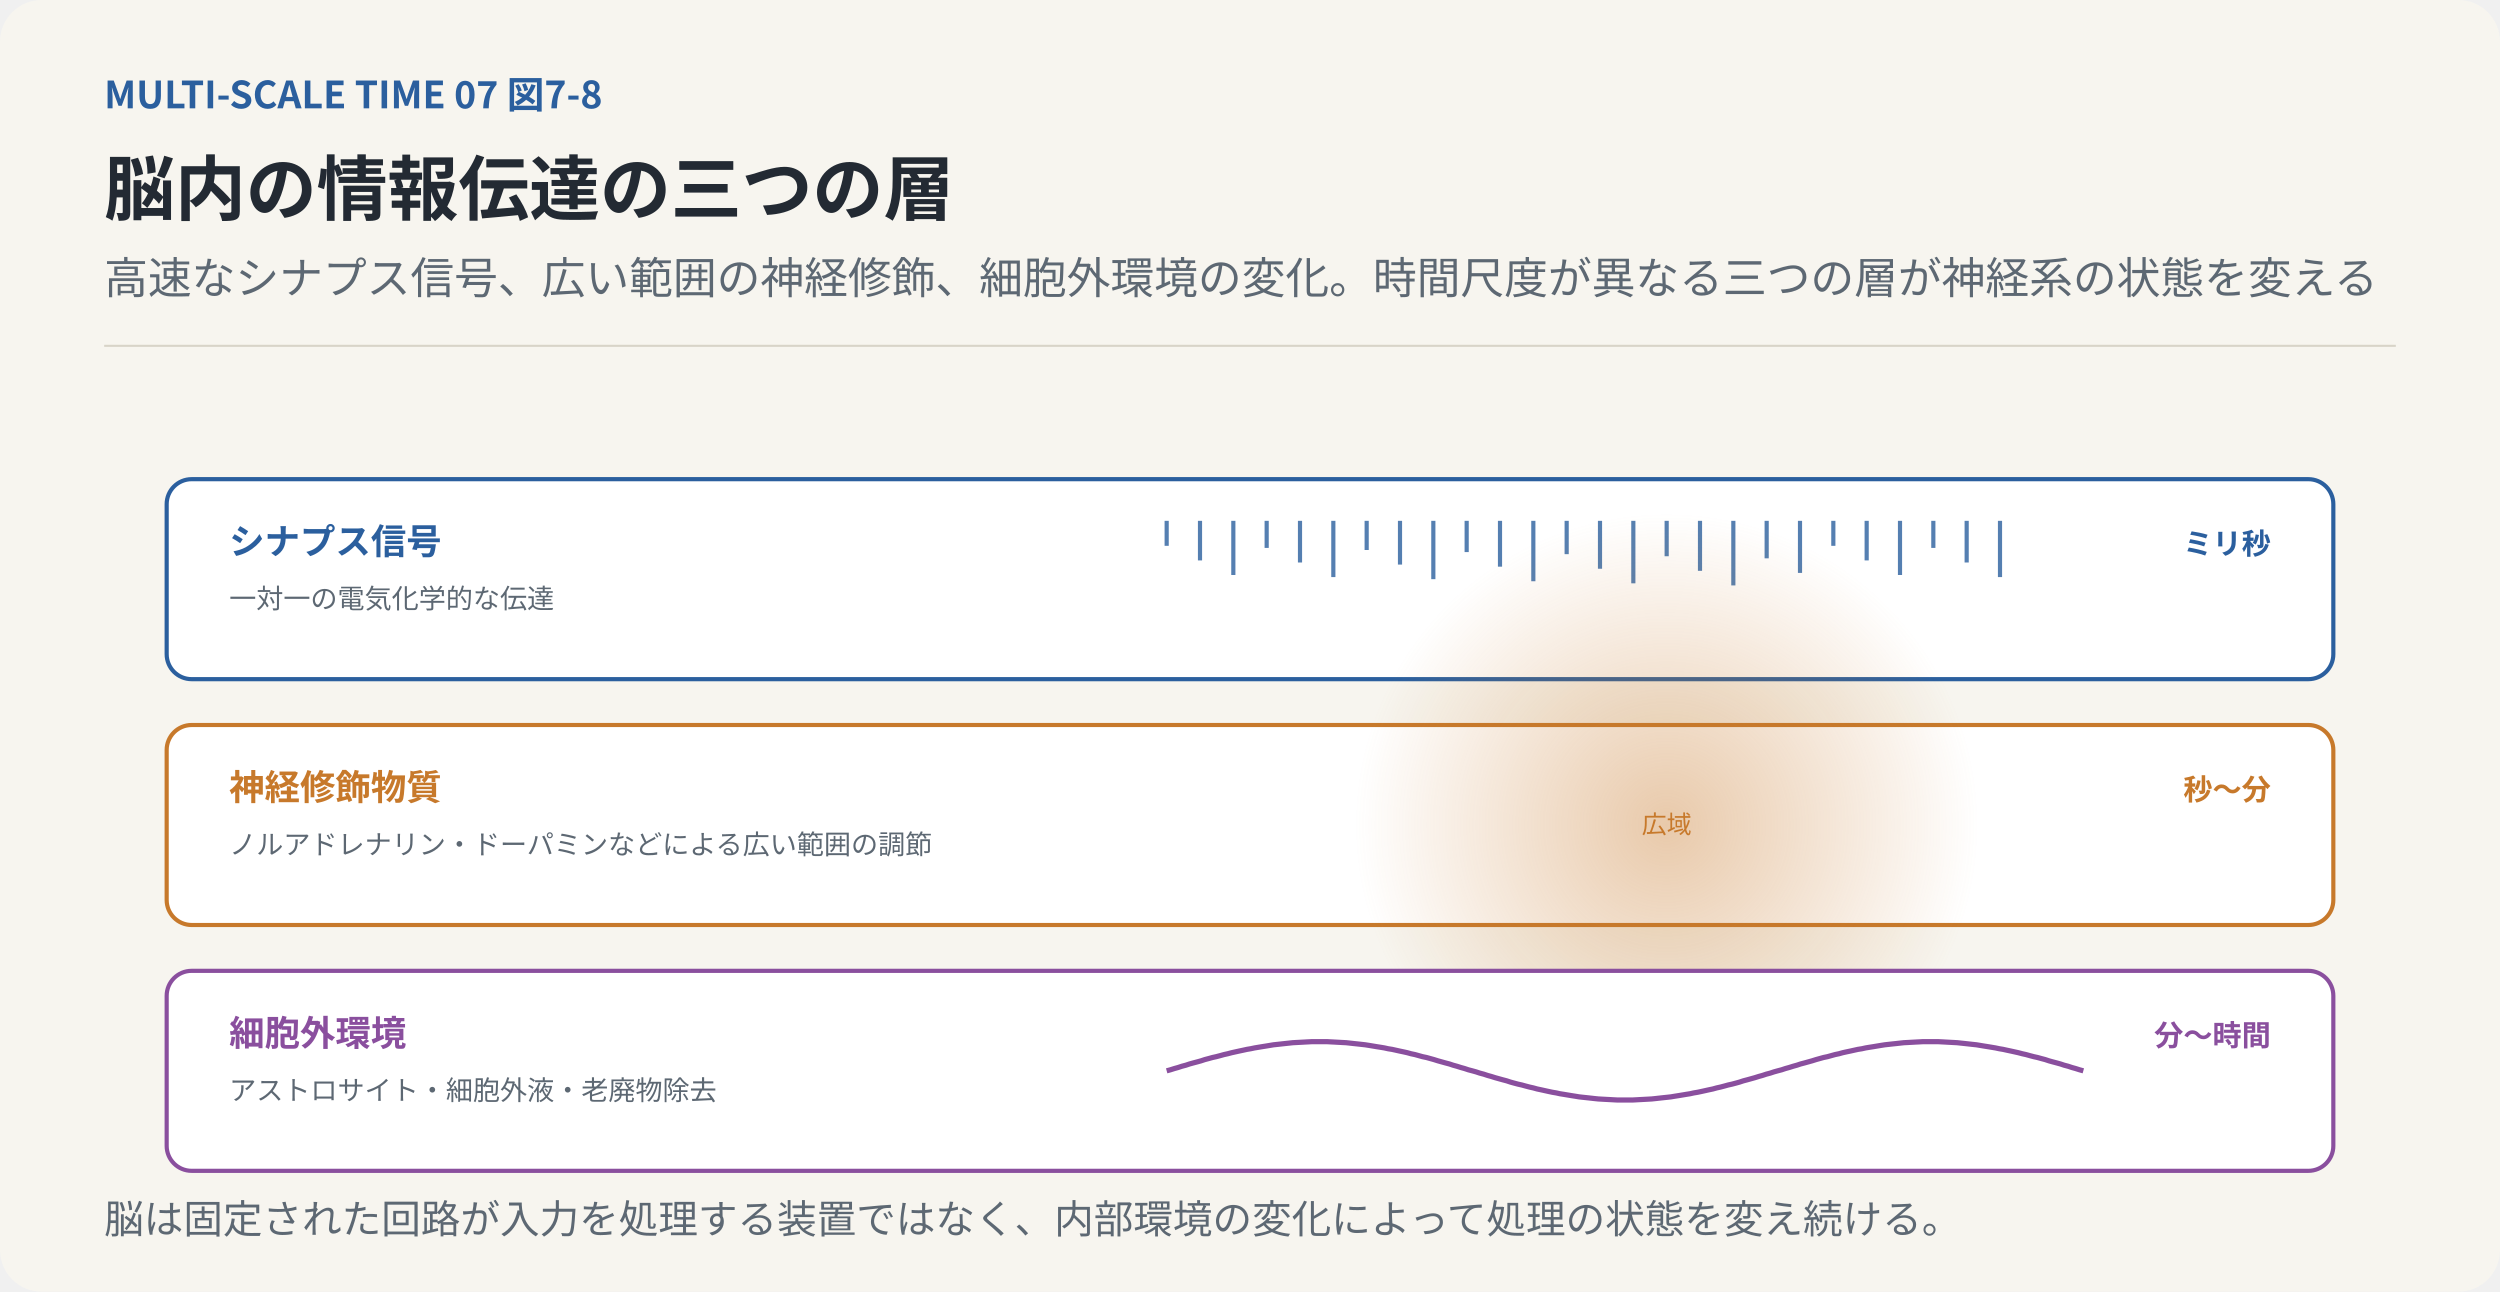
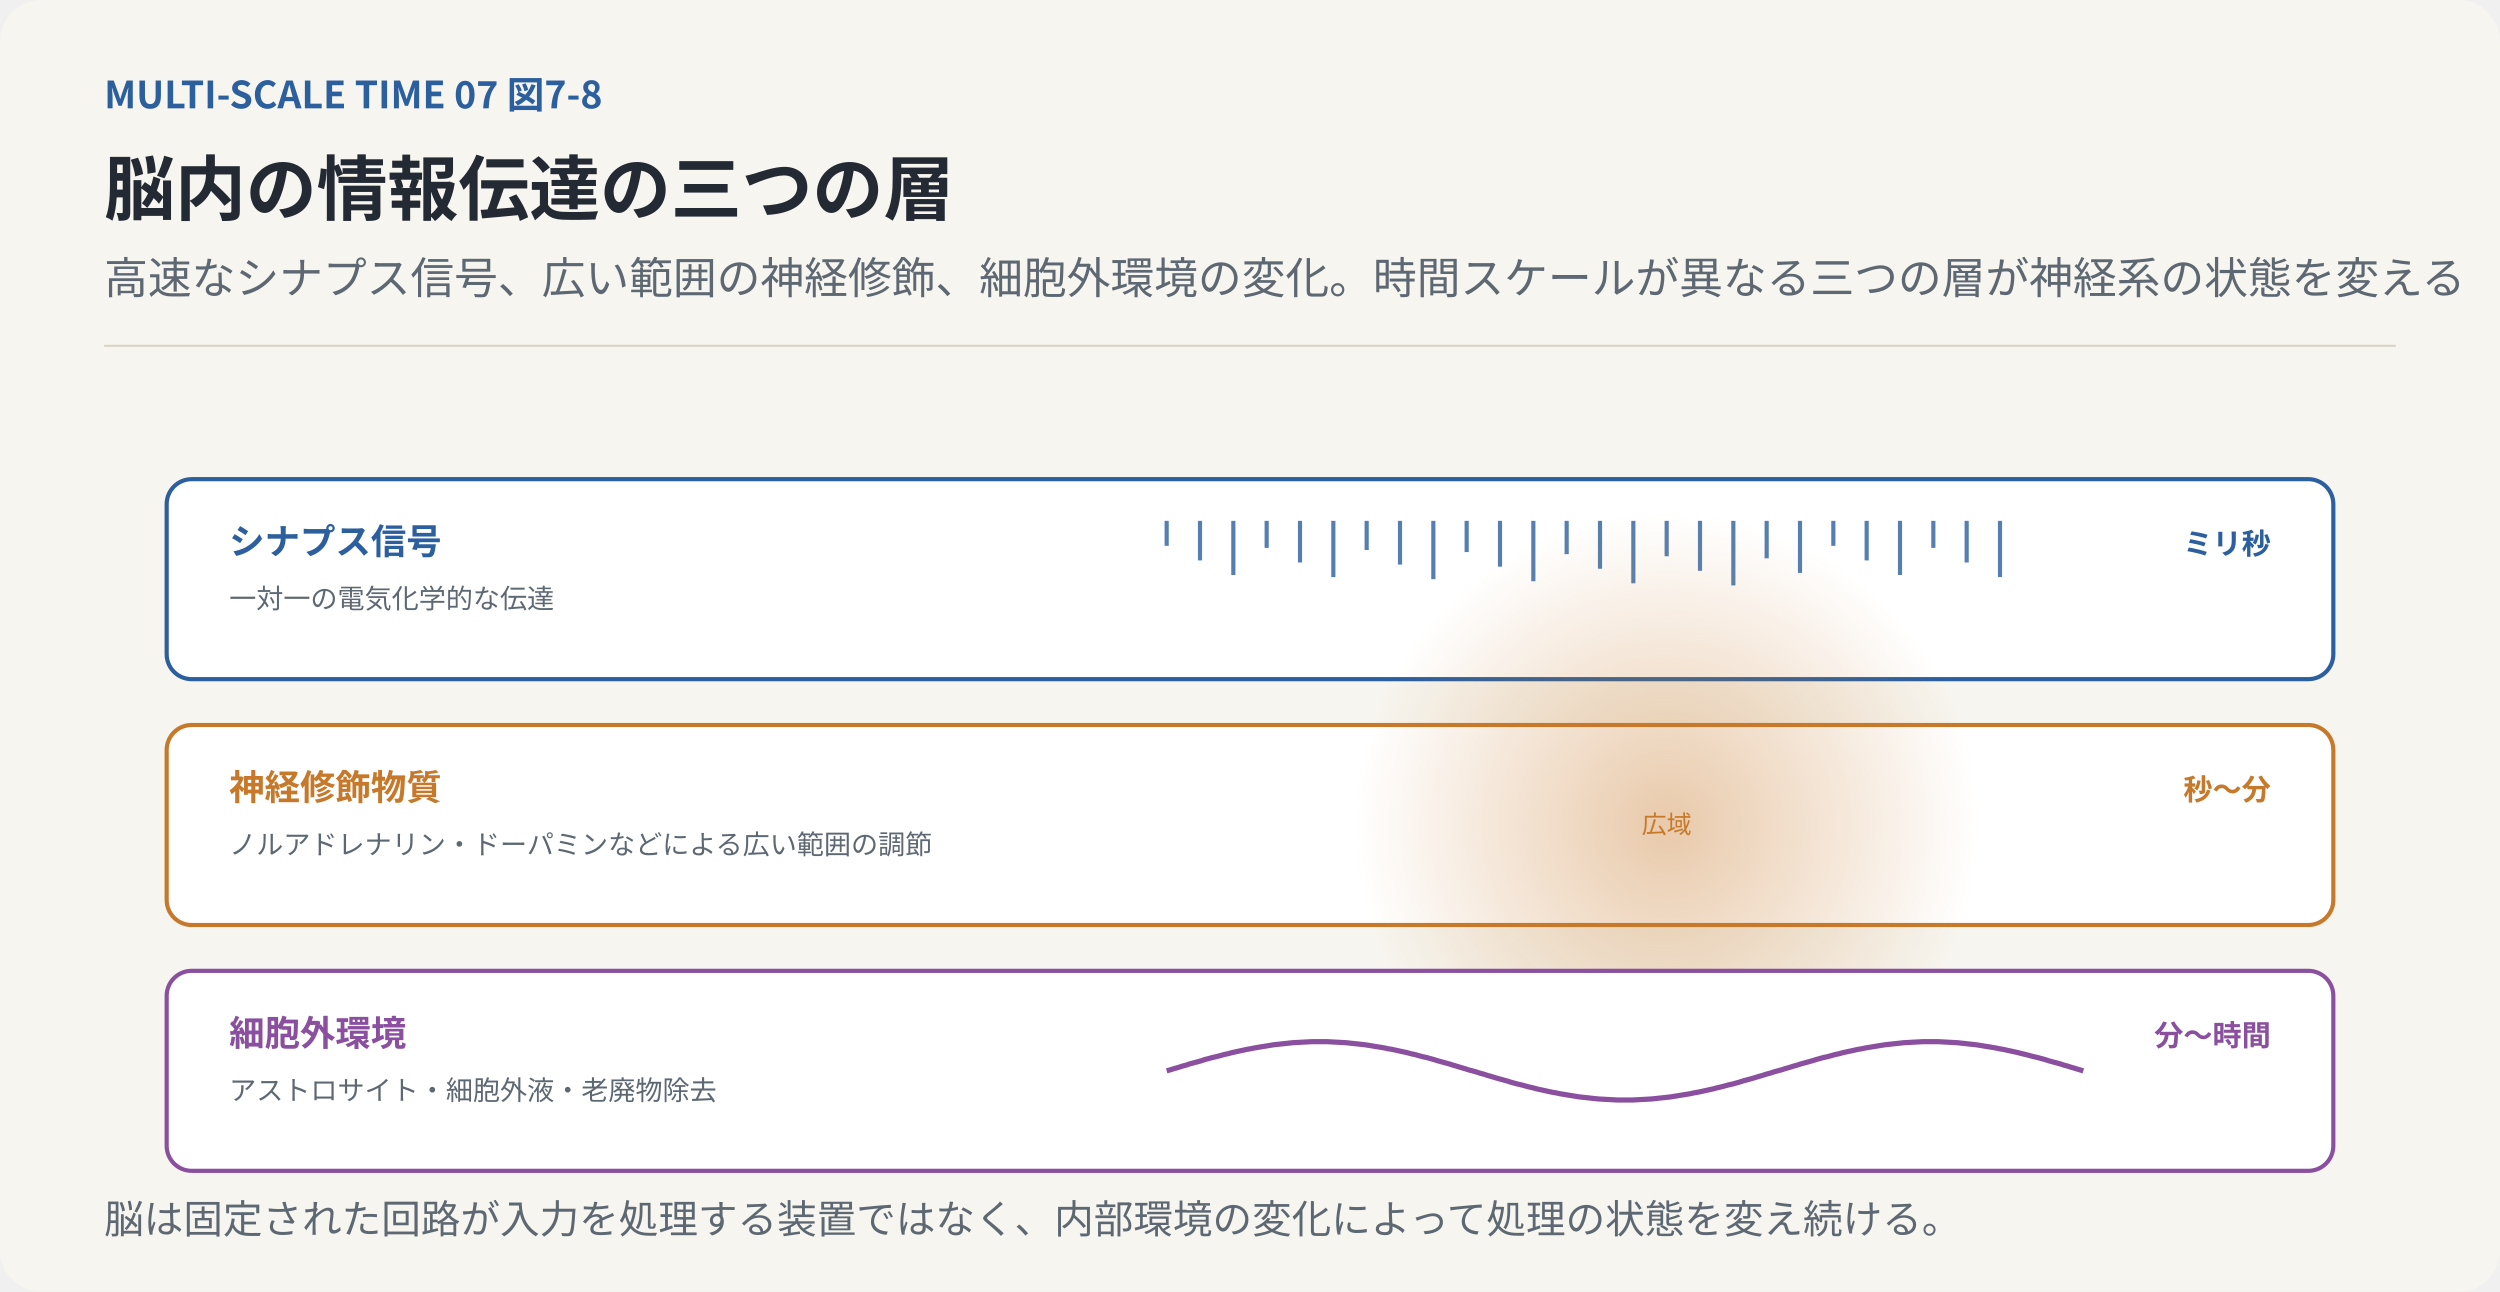
<svg xmlns="http://www.w3.org/2000/svg" width="1200" height="620" viewBox="0 0 1200 620" role="img" aria-labelledby="title desc">
  <defs>
    <marker id="arrow" markerWidth="10" markerHeight="10" refX="8" refY="5" orient="auto-start-reverse">
      <path d="M1,1 L9,5 L1,9" fill="none" stroke="#5d6873" stroke-width="1.4" />
    </marker>
    <marker id="arrow-blue" markerWidth="10" markerHeight="10" refX="8" refY="5" orient="auto-start-reverse">
      <path d="M1,1 L9,5 L1,9" fill="none" stroke="#2b5f9e" stroke-width="1.4" />
    </marker>
    <marker id="arrow-amber" markerWidth="10" markerHeight="10" refX="8" refY="5" orient="auto-start-reverse">
      <path d="M1,1 L9,5 L1,9" fill="none" stroke="#c7792b" stroke-width="1.4" />
    </marker>
    <marker id="arrow-teal" markerWidth="10" markerHeight="10" refX="8" refY="5" orient="auto-start-reverse">
      <path d="M1,1 L9,5 L1,9" fill="none" stroke="#2f8f83" stroke-width="1.4" />
    </marker>
    <radialGradient id="g07h-1">
      <stop offset="0" stop-color="#c7792b" stop-opacity="0.4" />
      <stop offset="0.55" stop-color="#c7792b" stop-opacity="0.18" />
      <stop offset="1" stop-color="#c7792b" stop-opacity="0" />
    </radialGradient>
  </defs>
  <rect width="1200" height="620" rx="20" fill="#f7f5ef" />
  <g font-family="system-ui, -apple-system, &quot;Hiragino Kaku Gothic ProN&quot;, &quot;Noto Sans CJK JP&quot;, Meiryo, sans-serif">
    <text x="50.0" y="52.0" fill="#2b5f9e" font-size="18" text-anchor="start" font-weight="700">MULTI-SCALE TIME     07     図7-8</text>
    <text x="50.0" y="103.0" fill="#232a33" font-size="34" text-anchor="start" font-weight="700">脳内の情報伝達の三つの層</text>
-     <text x="50.0" y="141.0" fill="#5d6873" font-size="21" text-anchor="start" font-weight="400">高速なシナプス信号、広い範囲の神経修飾、細胞外環境の変化。時間尺度が異なる三つの層が神経系の状態を変える</text>
+     <text x="50.0" y="141.0" fill="#5d6873" font-size="21" text-anchor="start" font-weight="400">高速なシナプス信号、広い範囲の神経修飾、細胞外環境の変化。時間スケールが異なる三つの層が神経系の状態を変える</text>
    <line x1="50.0" y1="166.0" x2="1150.0" y2="166.0" stroke="#d8d4c8" stroke-width="1" />
    <rect x="80.0" y="230.0" width="1040.0" height="96.0" rx="12" fill="#ffffff" stroke="#2b5f9e" stroke-width="2" />
    <text x="110.0" y="266.0" fill="#2b5f9e" font-size="17" text-anchor="start" font-weight="700">シナプス信号</text>
    <text x="110.0" y="292.0" fill="#5d6873" font-size="13" text-anchor="start" font-weight="400">一対一の電気化学的な伝達</text>
    <text x="1090.0" y="266.0" fill="#2b5f9e" font-size="14" text-anchor="end" font-weight="700">ミリ秒</text>
    <line x1="560.0" y1="250.0" x2="560.0" y2="262.0" stroke="#2b5f9e" stroke-width="2" opacity="0.8" />
    <line x1="576.0" y1="250.0" x2="576.0" y2="269.0" stroke="#2b5f9e" stroke-width="2" opacity="0.8" />
    <line x1="592.0" y1="250.0" x2="592.0" y2="276.0" stroke="#2b5f9e" stroke-width="2" opacity="0.8" />
    <line x1="608.0" y1="250.0" x2="608.0" y2="263.0" stroke="#2b5f9e" stroke-width="2" opacity="0.8" />
    <line x1="624.0" y1="250.0" x2="624.0" y2="270.0" stroke="#2b5f9e" stroke-width="2" opacity="0.8" />
    <line x1="640.0" y1="250.0" x2="640.0" y2="277.0" stroke="#2b5f9e" stroke-width="2" opacity="0.8" />
    <line x1="656.0" y1="250.0" x2="656.0" y2="264.0" stroke="#2b5f9e" stroke-width="2" opacity="0.8" />
    <line x1="672.0" y1="250.0" x2="672.0" y2="271.0" stroke="#2b5f9e" stroke-width="2" opacity="0.8" />
    <line x1="688.0" y1="250.0" x2="688.0" y2="278.0" stroke="#2b5f9e" stroke-width="2" opacity="0.8" />
    <line x1="704.0" y1="250.0" x2="704.0" y2="265.0" stroke="#2b5f9e" stroke-width="2" opacity="0.8" />
    <line x1="720.0" y1="250.0" x2="720.0" y2="272.0" stroke="#2b5f9e" stroke-width="2" opacity="0.8" />
    <line x1="736.0" y1="250.0" x2="736.0" y2="279.0" stroke="#2b5f9e" stroke-width="2" opacity="0.8" />
    <line x1="752.0" y1="250.0" x2="752.0" y2="266.0" stroke="#2b5f9e" stroke-width="2" opacity="0.8" />
    <line x1="768.0" y1="250.0" x2="768.0" y2="273.0" stroke="#2b5f9e" stroke-width="2" opacity="0.8" />
    <line x1="784.0" y1="250.0" x2="784.0" y2="280.0" stroke="#2b5f9e" stroke-width="2" opacity="0.8" />
    <line x1="800.0" y1="250.0" x2="800.0" y2="267.0" stroke="#2b5f9e" stroke-width="2" opacity="0.8" />
    <line x1="816.0" y1="250.0" x2="816.0" y2="274.0" stroke="#2b5f9e" stroke-width="2" opacity="0.8" />
    <line x1="832.0" y1="250.0" x2="832.0" y2="281.0" stroke="#2b5f9e" stroke-width="2" opacity="0.8" />
    <line x1="848.0" y1="250.0" x2="848.0" y2="268.0" stroke="#2b5f9e" stroke-width="2" opacity="0.8" />
    <line x1="864.0" y1="250.0" x2="864.0" y2="275.0" stroke="#2b5f9e" stroke-width="2" opacity="0.8" />
    <line x1="880.0" y1="250.0" x2="880.0" y2="262.0" stroke="#2b5f9e" stroke-width="2" opacity="0.8" />
    <line x1="896.0" y1="250.0" x2="896.0" y2="269.0" stroke="#2b5f9e" stroke-width="2" opacity="0.8" />
    <line x1="912.0" y1="250.0" x2="912.0" y2="276.0" stroke="#2b5f9e" stroke-width="2" opacity="0.8" />
    <line x1="928.0" y1="250.0" x2="928.0" y2="263.0" stroke="#2b5f9e" stroke-width="2" opacity="0.8" />
    <line x1="944.0" y1="250.0" x2="944.0" y2="270.0" stroke="#2b5f9e" stroke-width="2" opacity="0.8" />
    <line x1="960.0" y1="250.0" x2="960.0" y2="277.0" stroke="#2b5f9e" stroke-width="2" opacity="0.8" />
    <rect x="80.0" y="348.0" width="1040.0" height="96.0" rx="12" fill="#ffffff" stroke="#c7792b" stroke-width="2" />
    <text x="110.0" y="384.0" fill="#c7792b" font-size="17" text-anchor="start" font-weight="700">神経修飾物質</text>
    <text x="110.0" y="410.0" fill="#5d6873" font-size="13" text-anchor="start" font-weight="400">ノルアドレナリン・ドーパミンなどによる広い範囲の調節</text>
    <text x="1090.0" y="384.0" fill="#c7792b" font-size="14" text-anchor="end" font-weight="700">秒〜分</text>
    <circle cx="800.0" cy="396.0" r="150" fill="url(#g07h-1)" />
    <text x="800.0" y="400.0" fill="#c7792b" font-size="12" text-anchor="middle" font-weight="400">広域</text>
    <rect x="80.0" y="466.0" width="1040.0" height="96.0" rx="12" fill="#ffffff" stroke="#8a4f9e" stroke-width="2" />
    <text x="110.0" y="502.0" fill="#8a4f9e" font-size="17" text-anchor="start" font-weight="700">細胞外環境</text>
    <text x="110.0" y="528.0" fill="#5d6873" font-size="13" text-anchor="start" font-weight="400">アストロサイト・細胞外液・老廃物除去</text>
    <text x="1090.0" y="502.0" fill="#8a4f9e" font-size="14" text-anchor="end" font-weight="700">分〜時間</text>
    <polyline points="560.0,514.0 561.8,513.5 563.7,512.9 565.5,512.4 567.3,511.8 569.2,511.3 571.0,510.7 572.8,510.2 574.7,509.7 576.5,509.2 578.3,508.6 580.2,508.1 582.0,507.6 583.8,507.2 585.7,506.7 587.5,506.2 589.3,505.8 591.2,505.3 593.0,504.9 594.8,504.5 596.7,504.1 598.5,503.7 600.3,503.4 602.2,503.0 604.0,502.7 605.8,502.4 607.7,502.1 609.5,501.8 611.3,501.5 613.2,501.3 615.0,501.1 616.8,500.9 618.7,500.7 620.5,500.5 622.3,500.4 624.2,500.3 626.0,500.2 627.8,500.1 629.7,500.0 631.5,500.0 633.3,500.0 635.2,500.0 637.0,500.0 638.8,500.1 640.7,500.2 642.5,500.3 644.3,500.4 646.2,500.5 648.0,500.7 649.8,500.9 651.7,501.1 653.5,501.3 655.3,501.5 657.2,501.8 659.0,502.1 660.8,502.4 662.7,502.7 664.5,503.0 666.3,503.4 668.2,503.7 670.0,504.1 671.8,504.5 673.7,504.9 675.5,505.3 677.3,505.8 679.2,506.2 681.0,506.7 682.8,507.2 684.7,507.6 686.5,508.1 688.3,508.6 690.2,509.2 692.0,509.7 693.8,510.2 695.7,510.7 697.5,511.3 699.3,511.8 701.2,512.4 703.0,512.9 704.8,513.5 706.7,514.0 708.5,514.5 710.3,515.1 712.2,515.6 714.0,516.2 715.8,516.7 717.7,517.3 719.5,517.8 721.3,518.3 723.2,518.8 725.0,519.4 726.8,519.9 728.7,520.4 730.5,520.8 732.3,521.3 734.2,521.8 736.0,522.2 737.8,522.7 739.7,523.1 741.5,523.5 743.3,523.9 745.2,524.3 747.0,524.6 748.8,525.0 750.7,525.3 752.5,525.6 754.3,525.9 756.2,526.2 758.0,526.5 759.8,526.7 761.7,526.9 763.5,527.1 765.3,527.3 767.2,527.5 769.0,527.6 770.8,527.7 772.7,527.8 774.5,527.9 776.3,528.0 778.2,528.0 780.0,528.0 781.8,528.0 783.7,528.0 785.5,527.9 787.3,527.8 789.2,527.7 791.0,527.6 792.8,527.5 794.7,527.3 796.5,527.1 798.3,526.9 800.2,526.7 802.0,526.5 803.8,526.2 805.7,525.9 807.5,525.6 809.3,525.3 811.2,525.0 813.0,524.6 814.8,524.3 816.7,523.9 818.5,523.5 820.3,523.1 822.2,522.7 824.0,522.2 825.8,521.8 827.7,521.3 829.5,520.8 831.3,520.4 833.2,519.9 835.0,519.4 836.8,518.8 838.7,518.3 840.5,517.8 842.3,517.3 844.2,516.7 846.0,516.2 847.8,515.6 849.7,515.1 851.5,514.5 853.3,514.0 855.2,513.5 857.0,512.9 858.8,512.4 860.7,511.8 862.5,511.3 864.3,510.7 866.2,510.2 868.0,509.7 869.8,509.2 871.7,508.6 873.5,508.1 875.3,507.6 877.2,507.2 879.0,506.7 880.8,506.2 882.7,505.8 884.5,505.3 886.3,504.9 888.2,504.5 890.0,504.1 891.8,503.7 893.7,503.4 895.5,503.0 897.3,502.7 899.2,502.4 901.0,502.1 902.8,501.8 904.7,501.5 906.5,501.3 908.3,501.1 910.2,500.9 912.0,500.7 913.8,500.5 915.7,500.4 917.5,500.3 919.3,500.2 921.2,500.1 923.0,500.0 924.8,500.0 926.7,500.0 928.5,500.0 930.3,500.0 932.2,500.1 934.0,500.2 935.8,500.3 937.7,500.4 939.5,500.5 941.3,500.7 943.2,500.9 945.0,501.1 946.8,501.3 948.7,501.5 950.5,501.8 952.3,502.1 954.2,502.4 956.0,502.7 957.8,503.0 959.7,503.4 961.5,503.7 963.3,504.1 965.2,504.5 967.0,504.9 968.8,505.3 970.7,505.8 972.5,506.2 974.3,506.7 976.2,507.2 978.0,507.6 979.8,508.1 981.7,508.6 983.5,509.2 985.3,509.7 987.2,510.2 989.0,510.7 990.8,511.3 992.7,511.8 994.5,512.4 996.3,512.9 998.2,513.5 1000.0,514.0" fill="none" stroke="#8a4f9e" stroke-width="2.5" stroke-linejoin="round" />
    <text x="50.0" y="592.0" fill="#5d6873" font-size="19" text-anchor="start" font-weight="400">脳は固定された回路が入力を処理する装置ではなく、内部環境の変化によって処理の状態を変え続ける。</text>
  </g>
</svg>
